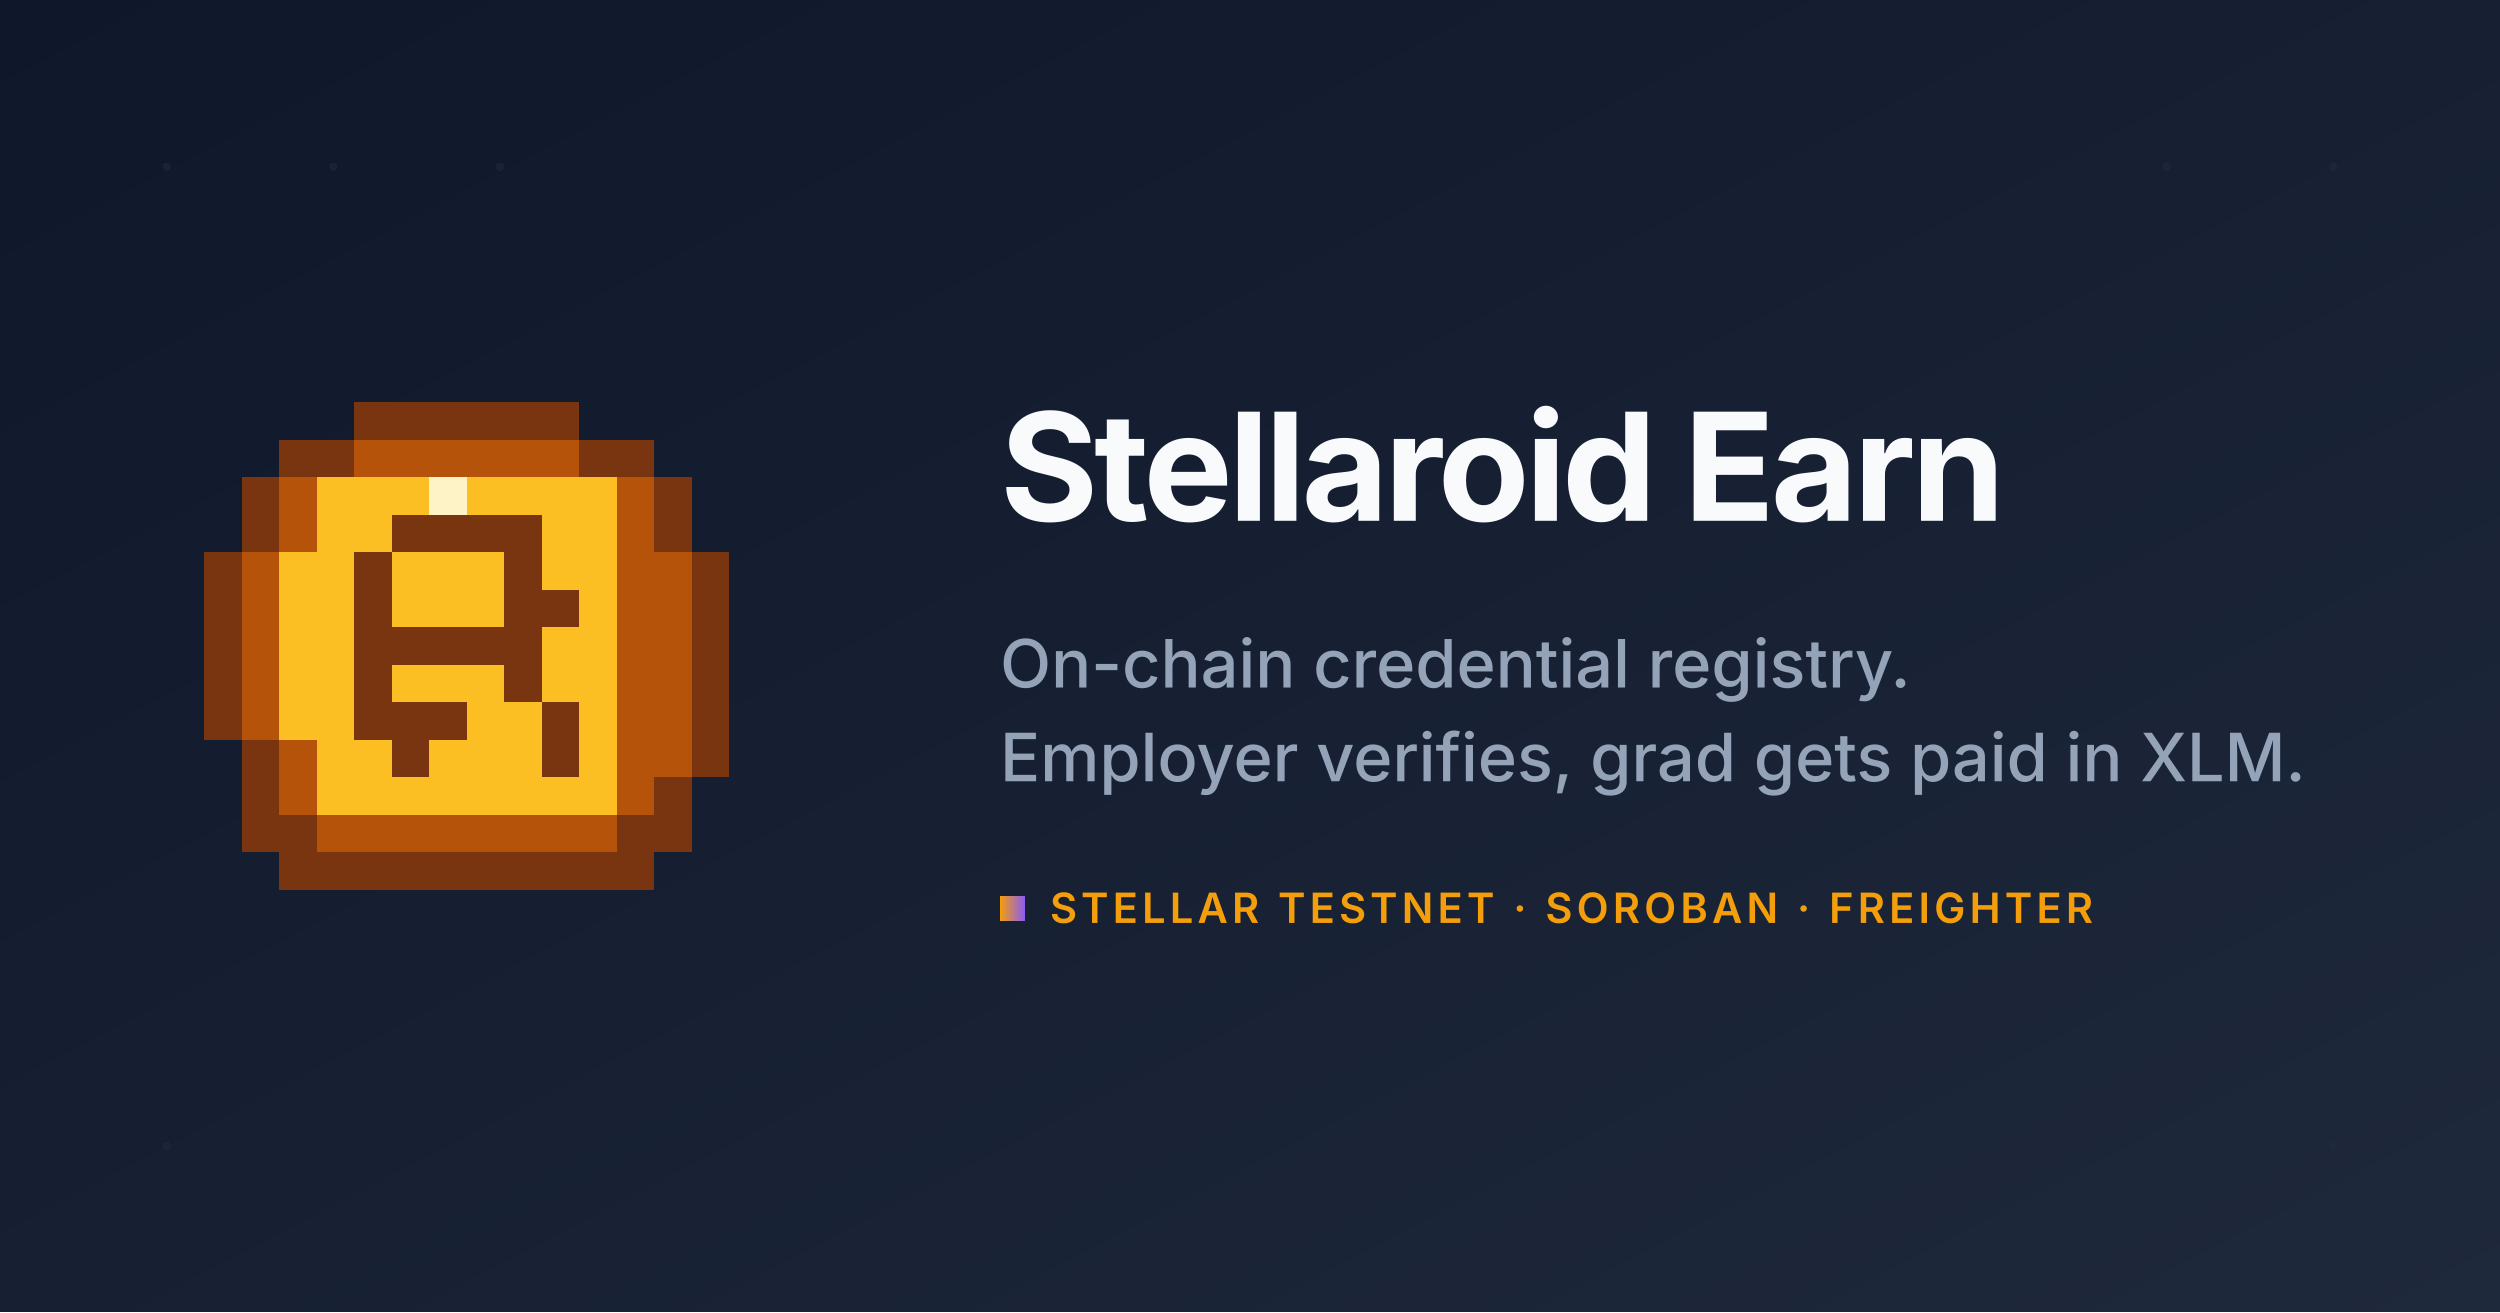
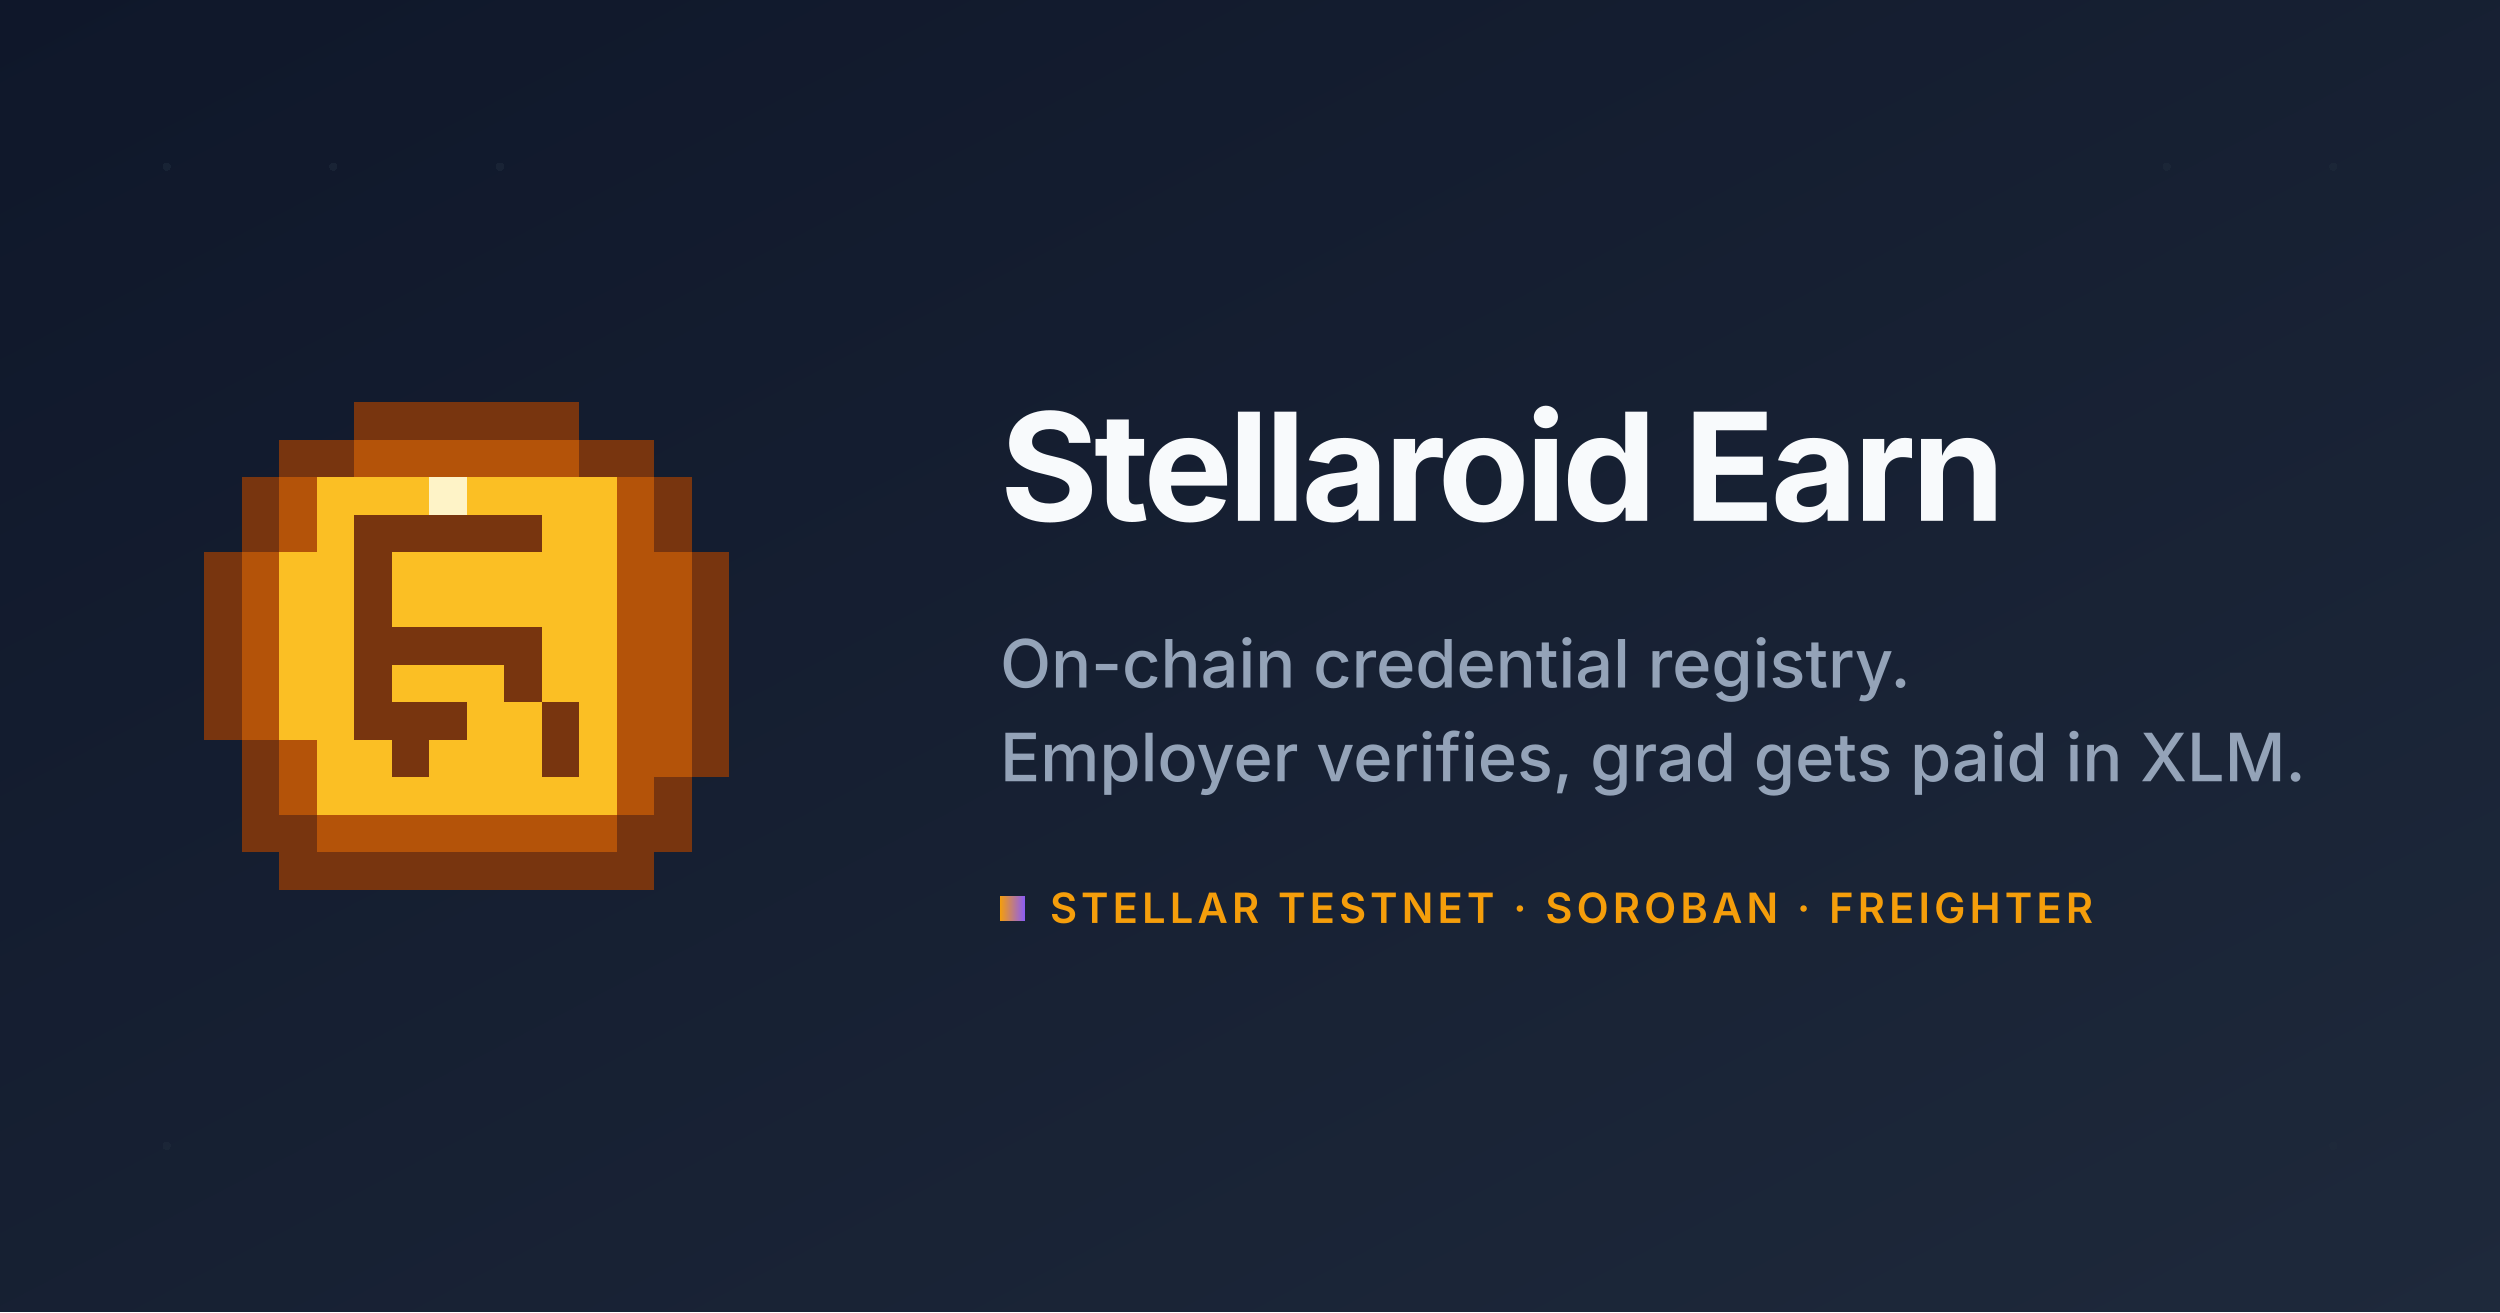
<svg xmlns="http://www.w3.org/2000/svg" viewBox="0 0 1200 630" shape-rendering="crispEdges" role="img">
  <defs>
    <linearGradient id="bg" x1="0" y1="0" x2="1" y2="1">
      <stop offset="0%" stop-color="#0F172A" />
      <stop offset="100%" stop-color="#1E293B" />
    </linearGradient>
    <linearGradient id="accent" x1="0" y1="0" x2="1" y2="0">
      <stop offset="0%" stop-color="#F59E0B" />
      <stop offset="100%" stop-color="#8B5CF6" />
    </linearGradient>
    <style>
      .sh{fill:#78350F}.md{fill:#B45309}.hi{fill:#FBBF24}.gl{fill:#FEF3C7}
    </style>
  </defs>
  <rect width="1200" height="630" fill="url(#bg)" />
  <g fill="#1E293B" opacity="0.6">
    <circle cx="80" cy="80" r="2" />
    <circle cx="160" cy="80" r="2" />
    <circle cx="240" cy="80" r="2" />
    <circle cx="1040" cy="80" r="2" />
    <circle cx="1120" cy="80" r="2" />
    <circle cx="80" cy="550" r="2" />
    <circle cx="1120" cy="550" r="2" />
  </g>
  <g transform="translate(80, 175) scale(4.5)">
    <rect class="sh" x="20" y="4" width="4" height="4" />
    <rect class="sh" x="24" y="4" width="4" height="4" />
    <rect class="sh" x="28" y="4" width="4" height="4" />
    <rect class="sh" x="32" y="4" width="4" height="4" />
    <rect class="sh" x="36" y="4" width="4" height="4" />
    <rect class="sh" x="40" y="4" width="4" height="4" />
    <rect class="sh" x="12" y="8" width="4" height="4" />
    <rect class="sh" x="16" y="8" width="4" height="4" />
    <rect class="md" x="20" y="8" width="4" height="4" />
    <rect class="md" x="24" y="8" width="4" height="4" />
    <rect class="md" x="28" y="8" width="4" height="4" />
    <rect class="md" x="32" y="8" width="4" height="4" />
    <rect class="md" x="36" y="8" width="4" height="4" />
    <rect class="md" x="40" y="8" width="4" height="4" />
    <rect class="sh" x="44" y="8" width="4" height="4" />
    <rect class="sh" x="48" y="8" width="4" height="4" />
    <rect class="sh" x="8" y="12" width="4" height="4" />
    <rect class="md" x="12" y="12" width="4" height="4" />
    <rect class="hi" x="16" y="12" width="4" height="4" />
    <rect class="hi" x="20" y="12" width="4" height="4" />
    <rect class="hi" x="24" y="12" width="4" height="4" />
    <rect class="gl" x="28" y="12" width="4" height="4" />
    <rect class="hi" x="32" y="12" width="4" height="4" />
    <rect class="hi" x="36" y="12" width="4" height="4" />
    <rect class="hi" x="40" y="12" width="4" height="4" />
    <rect class="hi" x="44" y="12" width="4" height="4" />
    <rect class="md" x="48" y="12" width="4" height="4" />
    <rect class="sh" x="52" y="12" width="4" height="4" />
    <rect class="sh" x="8" y="16" width="4" height="4" />
    <rect class="md" x="12" y="16" width="4" height="4" />
    <rect class="hi" x="16" y="16" width="4" height="4" />
-     <rect class="hi" x="20" y="16" width="4" height="4" />
+     <rect class="sh" x="20" y="16" width="4" height="4" />
    <rect class="sh" x="24" y="16" width="4" height="4" />
    <rect class="sh" x="28" y="16" width="4" height="4" />
    <rect class="sh" x="32" y="16" width="4" height="4" />
    <rect class="sh" x="36" y="16" width="4" height="4" />
    <rect class="hi" x="40" y="16" width="4" height="4" />
    <rect class="hi" x="44" y="16" width="4" height="4" />
    <rect class="md" x="48" y="16" width="4" height="4" />
    <rect class="sh" x="52" y="16" width="4" height="4" />
    <rect class="sh" x="4" y="20" width="4" height="4" />
    <rect class="md" x="8" y="20" width="4" height="4" />
    <rect class="hi" x="12" y="20" width="4" height="4" />
    <rect class="hi" x="16" y="20" width="4" height="4" />
    <rect class="sh" x="20" y="20" width="4" height="4" />
    <rect class="hi" x="24" y="20" width="4" height="4" />
    <rect class="hi" x="28" y="20" width="4" height="4" />
    <rect class="hi" x="32" y="20" width="4" height="4" />
-     <rect class="sh" x="36" y="20" width="4" height="4" />
+     <rect class="hi" x="36" y="20" width="4" height="4" />
    <rect class="hi" x="40" y="20" width="4" height="4" />
    <rect class="hi" x="44" y="20" width="4" height="4" />
    <rect class="md" x="48" y="20" width="4" height="4" />
    <rect class="md" x="52" y="20" width="4" height="4" />
    <rect class="sh" x="56" y="20" width="4" height="4" />
    <rect class="sh" x="4" y="24" width="4" height="4" />
    <rect class="md" x="8" y="24" width="4" height="4" />
    <rect class="hi" x="12" y="24" width="4" height="4" />
    <rect class="hi" x="16" y="24" width="4" height="4" />
    <rect class="sh" x="20" y="24" width="4" height="4" />
    <rect class="hi" x="24" y="24" width="4" height="4" />
    <rect class="hi" x="28" y="24" width="4" height="4" />
    <rect class="hi" x="32" y="24" width="4" height="4" />
-     <rect class="sh" x="36" y="24" width="4" height="4" />
-     <rect class="sh" x="40" y="24" width="4" height="4" />
+     <rect class="hi" x="36" y="24" width="4" height="4" />
+     <rect class="hi" x="40" y="24" width="4" height="4" />
    <rect class="hi" x="44" y="24" width="4" height="4" />
    <rect class="md" x="48" y="24" width="4" height="4" />
    <rect class="md" x="52" y="24" width="4" height="4" />
    <rect class="sh" x="56" y="24" width="4" height="4" />
    <rect class="sh" x="4" y="28" width="4" height="4" />
    <rect class="md" x="8" y="28" width="4" height="4" />
    <rect class="hi" x="12" y="28" width="4" height="4" />
    <rect class="hi" x="16" y="28" width="4" height="4" />
    <rect class="sh" x="20" y="28" width="4" height="4" />
    <rect class="sh" x="24" y="28" width="4" height="4" />
    <rect class="sh" x="28" y="28" width="4" height="4" />
    <rect class="sh" x="32" y="28" width="4" height="4" />
    <rect class="sh" x="36" y="28" width="4" height="4" />
    <rect class="hi" x="40" y="28" width="4" height="4" />
    <rect class="hi" x="44" y="28" width="4" height="4" />
    <rect class="md" x="48" y="28" width="4" height="4" />
    <rect class="md" x="52" y="28" width="4" height="4" />
    <rect class="sh" x="56" y="28" width="4" height="4" />
    <rect class="sh" x="4" y="32" width="4" height="4" />
    <rect class="md" x="8" y="32" width="4" height="4" />
    <rect class="hi" x="12" y="32" width="4" height="4" />
    <rect class="hi" x="16" y="32" width="4" height="4" />
    <rect class="sh" x="20" y="32" width="4" height="4" />
    <rect class="hi" x="24" y="32" width="4" height="4" />
    <rect class="hi" x="28" y="32" width="4" height="4" />
    <rect class="hi" x="32" y="32" width="4" height="4" />
    <rect class="sh" x="36" y="32" width="4" height="4" />
    <rect class="hi" x="40" y="32" width="4" height="4" />
    <rect class="hi" x="44" y="32" width="4" height="4" />
    <rect class="md" x="48" y="32" width="4" height="4" />
    <rect class="md" x="52" y="32" width="4" height="4" />
    <rect class="sh" x="56" y="32" width="4" height="4" />
    <rect class="sh" x="4" y="36" width="4" height="4" />
    <rect class="md" x="8" y="36" width="4" height="4" />
    <rect class="hi" x="12" y="36" width="4" height="4" />
    <rect class="hi" x="16" y="36" width="4" height="4" />
    <rect class="sh" x="20" y="36" width="4" height="4" />
    <rect class="sh" x="24" y="36" width="4" height="4" />
    <rect class="sh" x="28" y="36" width="4" height="4" />
    <rect class="hi" x="32" y="36" width="4" height="4" />
    <rect class="hi" x="36" y="36" width="4" height="4" />
    <rect class="sh" x="40" y="36" width="4" height="4" />
    <rect class="hi" x="44" y="36" width="4" height="4" />
    <rect class="md" x="48" y="36" width="4" height="4" />
    <rect class="md" x="52" y="36" width="4" height="4" />
    <rect class="sh" x="56" y="36" width="4" height="4" />
    <rect class="sh" x="8" y="40" width="4" height="4" />
    <rect class="md" x="12" y="40" width="4" height="4" />
    <rect class="hi" x="16" y="40" width="4" height="4" />
    <rect class="hi" x="20" y="40" width="4" height="4" />
    <rect class="sh" x="24" y="40" width="4" height="4" />
    <rect class="hi" x="28" y="40" width="4" height="4" />
    <rect class="hi" x="32" y="40" width="4" height="4" />
    <rect class="hi" x="36" y="40" width="4" height="4" />
    <rect class="sh" x="40" y="40" width="4" height="4" />
    <rect class="hi" x="44" y="40" width="4" height="4" />
    <rect class="md" x="48" y="40" width="4" height="4" />
    <rect class="md" x="52" y="40" width="4" height="4" />
    <rect class="sh" x="56" y="40" width="4" height="4" />
    <rect class="sh" x="8" y="44" width="4" height="4" />
    <rect class="md" x="12" y="44" width="4" height="4" />
    <rect class="hi" x="16" y="44" width="4" height="4" />
    <rect class="hi" x="20" y="44" width="4" height="4" />
    <rect class="hi" x="24" y="44" width="4" height="4" />
    <rect class="hi" x="28" y="44" width="4" height="4" />
    <rect class="hi" x="32" y="44" width="4" height="4" />
    <rect class="hi" x="36" y="44" width="4" height="4" />
    <rect class="hi" x="40" y="44" width="4" height="4" />
    <rect class="hi" x="44" y="44" width="4" height="4" />
    <rect class="md" x="48" y="44" width="4" height="4" />
    <rect class="sh" x="52" y="44" width="4" height="4" />
    <rect class="sh" x="8" y="48" width="4" height="4" />
    <rect class="sh" x="12" y="48" width="4" height="4" />
    <rect class="md" x="16" y="48" width="4" height="4" />
    <rect class="md" x="20" y="48" width="4" height="4" />
    <rect class="md" x="24" y="48" width="4" height="4" />
    <rect class="md" x="28" y="48" width="4" height="4" />
    <rect class="md" x="32" y="48" width="4" height="4" />
    <rect class="md" x="36" y="48" width="4" height="4" />
    <rect class="md" x="40" y="48" width="4" height="4" />
    <rect class="md" x="44" y="48" width="4" height="4" />
    <rect class="sh" x="48" y="48" width="4" height="4" />
    <rect class="sh" x="52" y="48" width="4" height="4" />
    <rect class="sh" x="12" y="52" width="4" height="4" />
    <rect class="sh" x="16" y="52" width="4" height="4" />
    <rect class="sh" x="20" y="52" width="4" height="4" />
    <rect class="sh" x="24" y="52" width="4" height="4" />
    <rect class="sh" x="28" y="52" width="4" height="4" />
    <rect class="sh" x="32" y="52" width="4" height="4" />
    <rect class="sh" x="36" y="52" width="4" height="4" />
    <rect class="sh" x="40" y="52" width="4" height="4" />
    <rect class="sh" x="44" y="52" width="4" height="4" />
    <rect class="sh" x="48" y="52" width="4" height="4" />
  </g>
  <g font-family="ui-sans-serif, system-ui, -apple-system, 'Segoe UI', sans-serif" fill="#F8FAFC">
    <text x="480" y="250" font-size="72" font-weight="700" letter-spacing="-2">Stellaroid Earn</text>
    <text x="480" y="330" font-size="32" fill="#94A3B8" font-weight="500">On-chain credential registry.</text>
    <text x="480" y="375" font-size="32" fill="#94A3B8" font-weight="500">Employer verifies, grad gets paid in XLM.</text>
    <rect x="480" y="430" width="12" height="12" fill="url(#accent)" />
    <text x="504" y="443" font-size="20" fill="#F59E0B" font-weight="600" letter-spacing="2">STELLAR TESTNET · SOROBAN · FREIGHTER</text>
  </g>
</svg>
